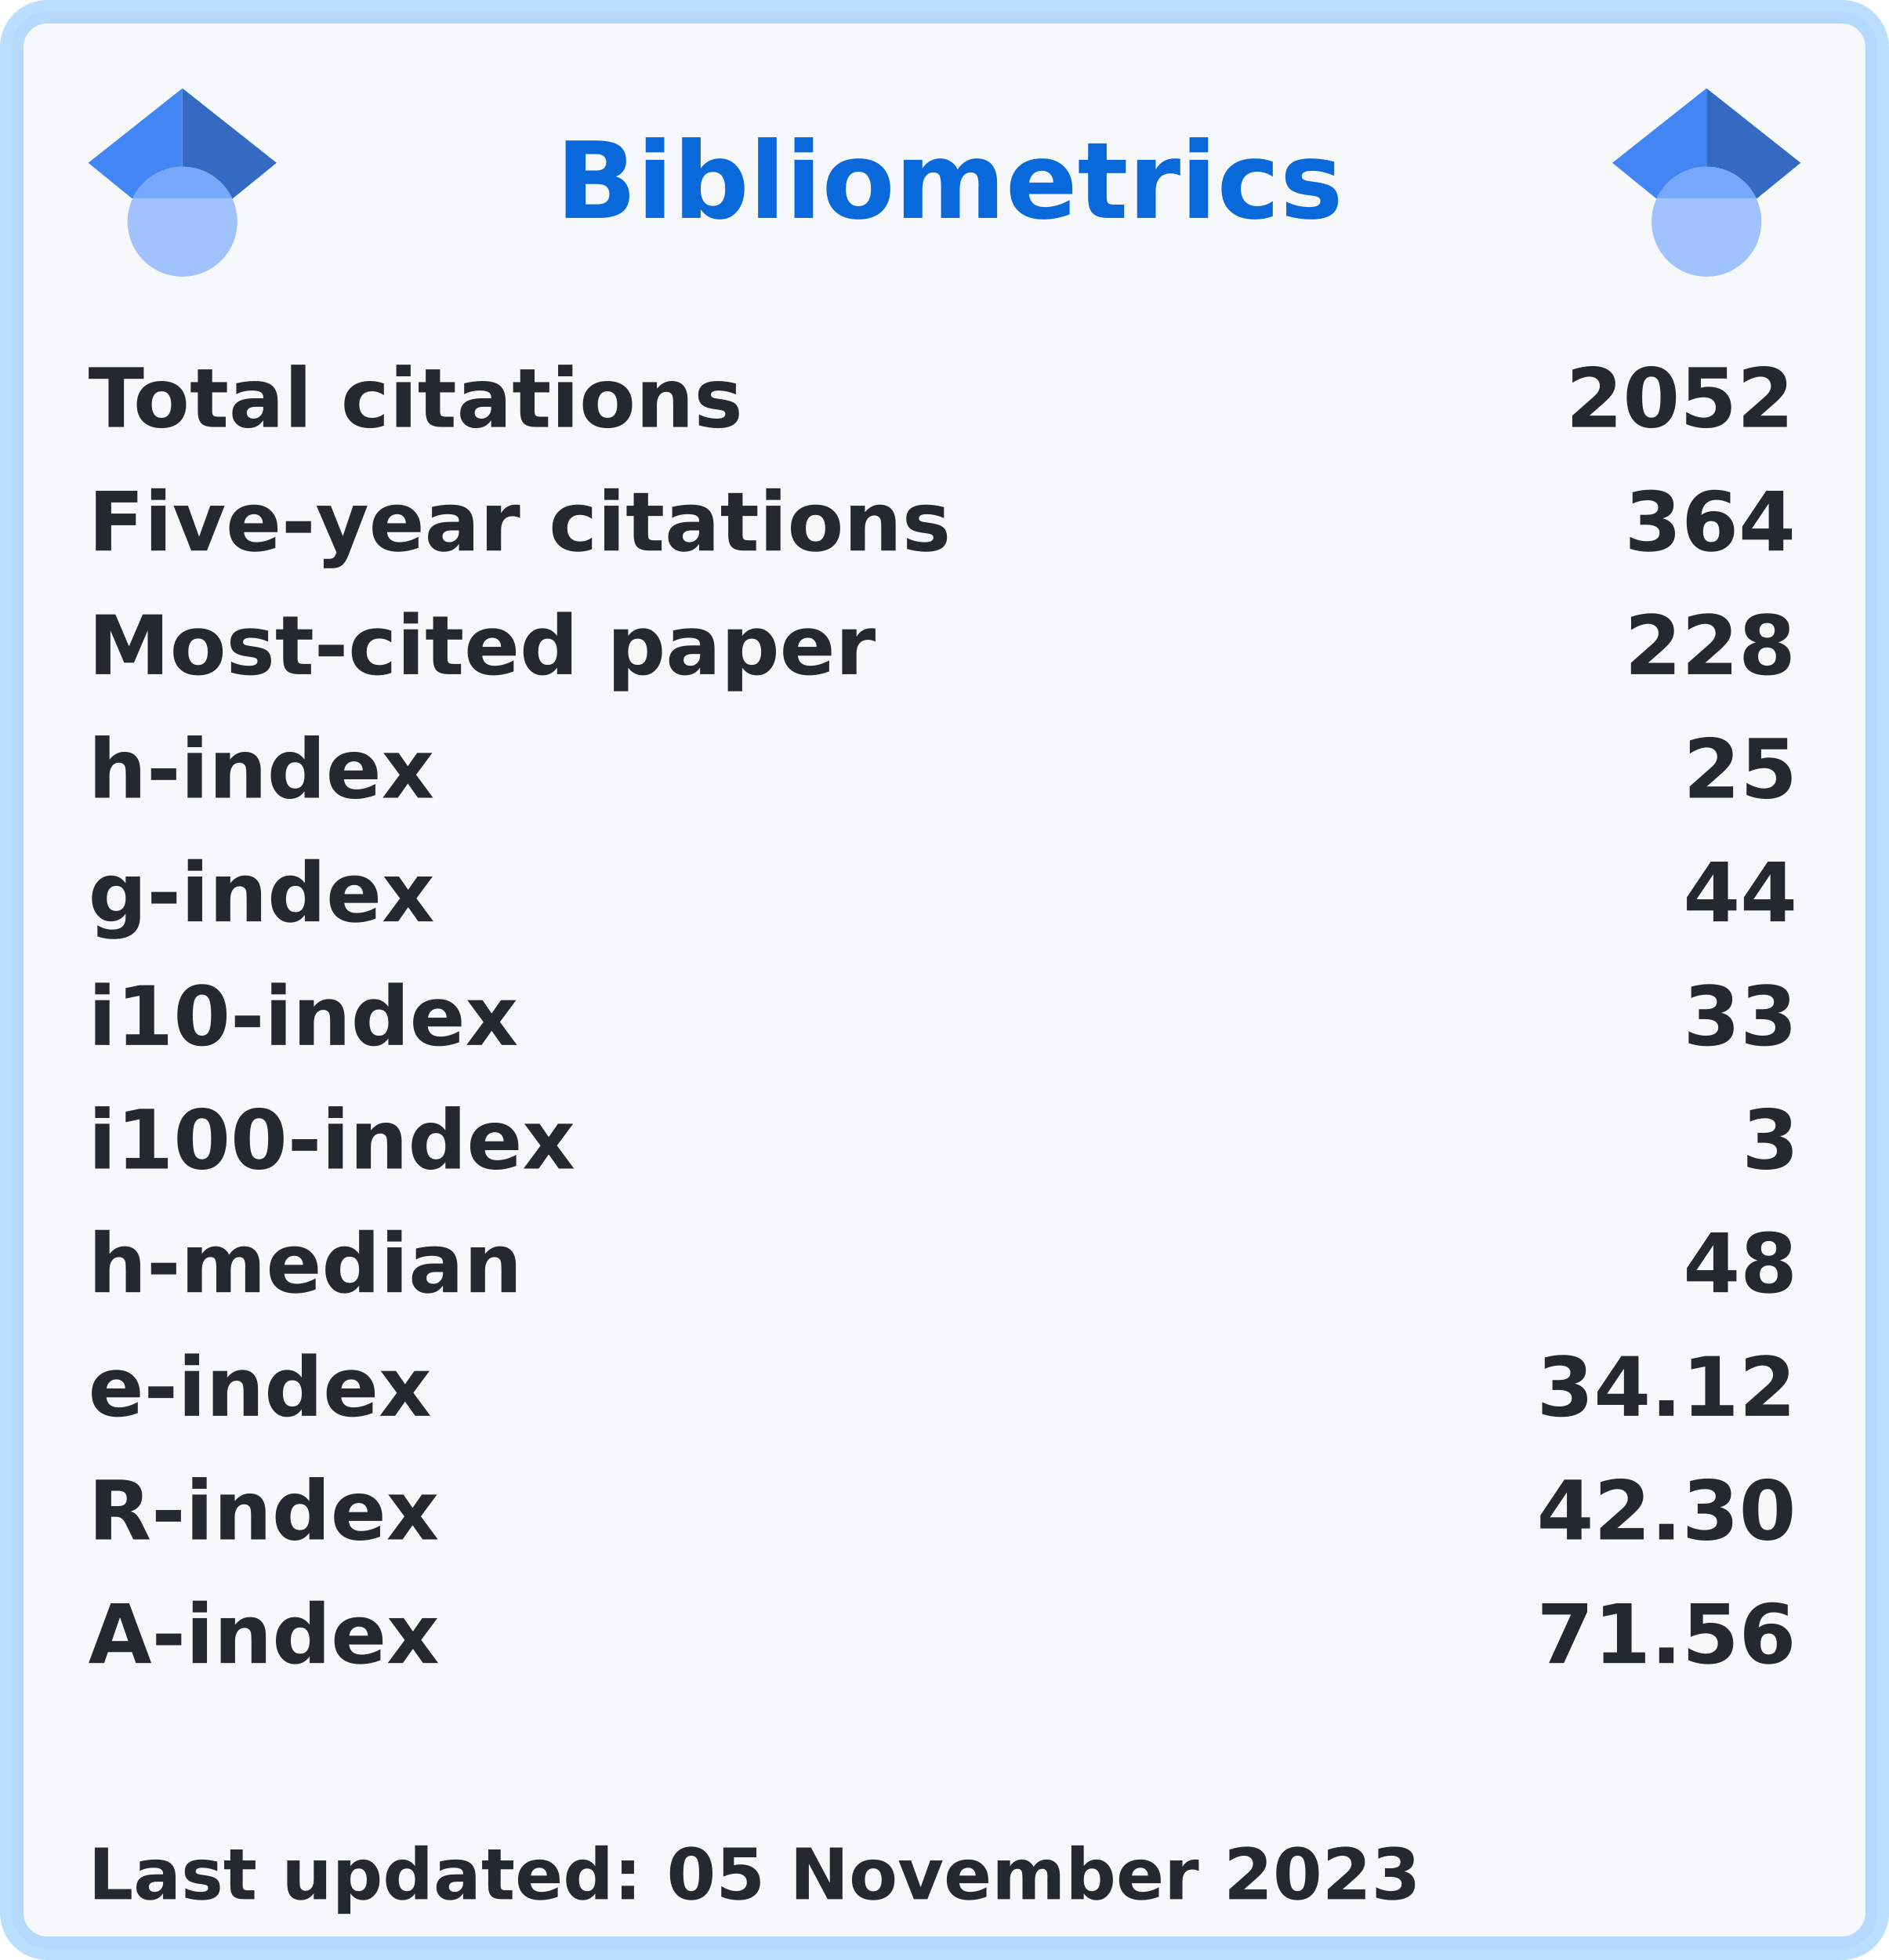
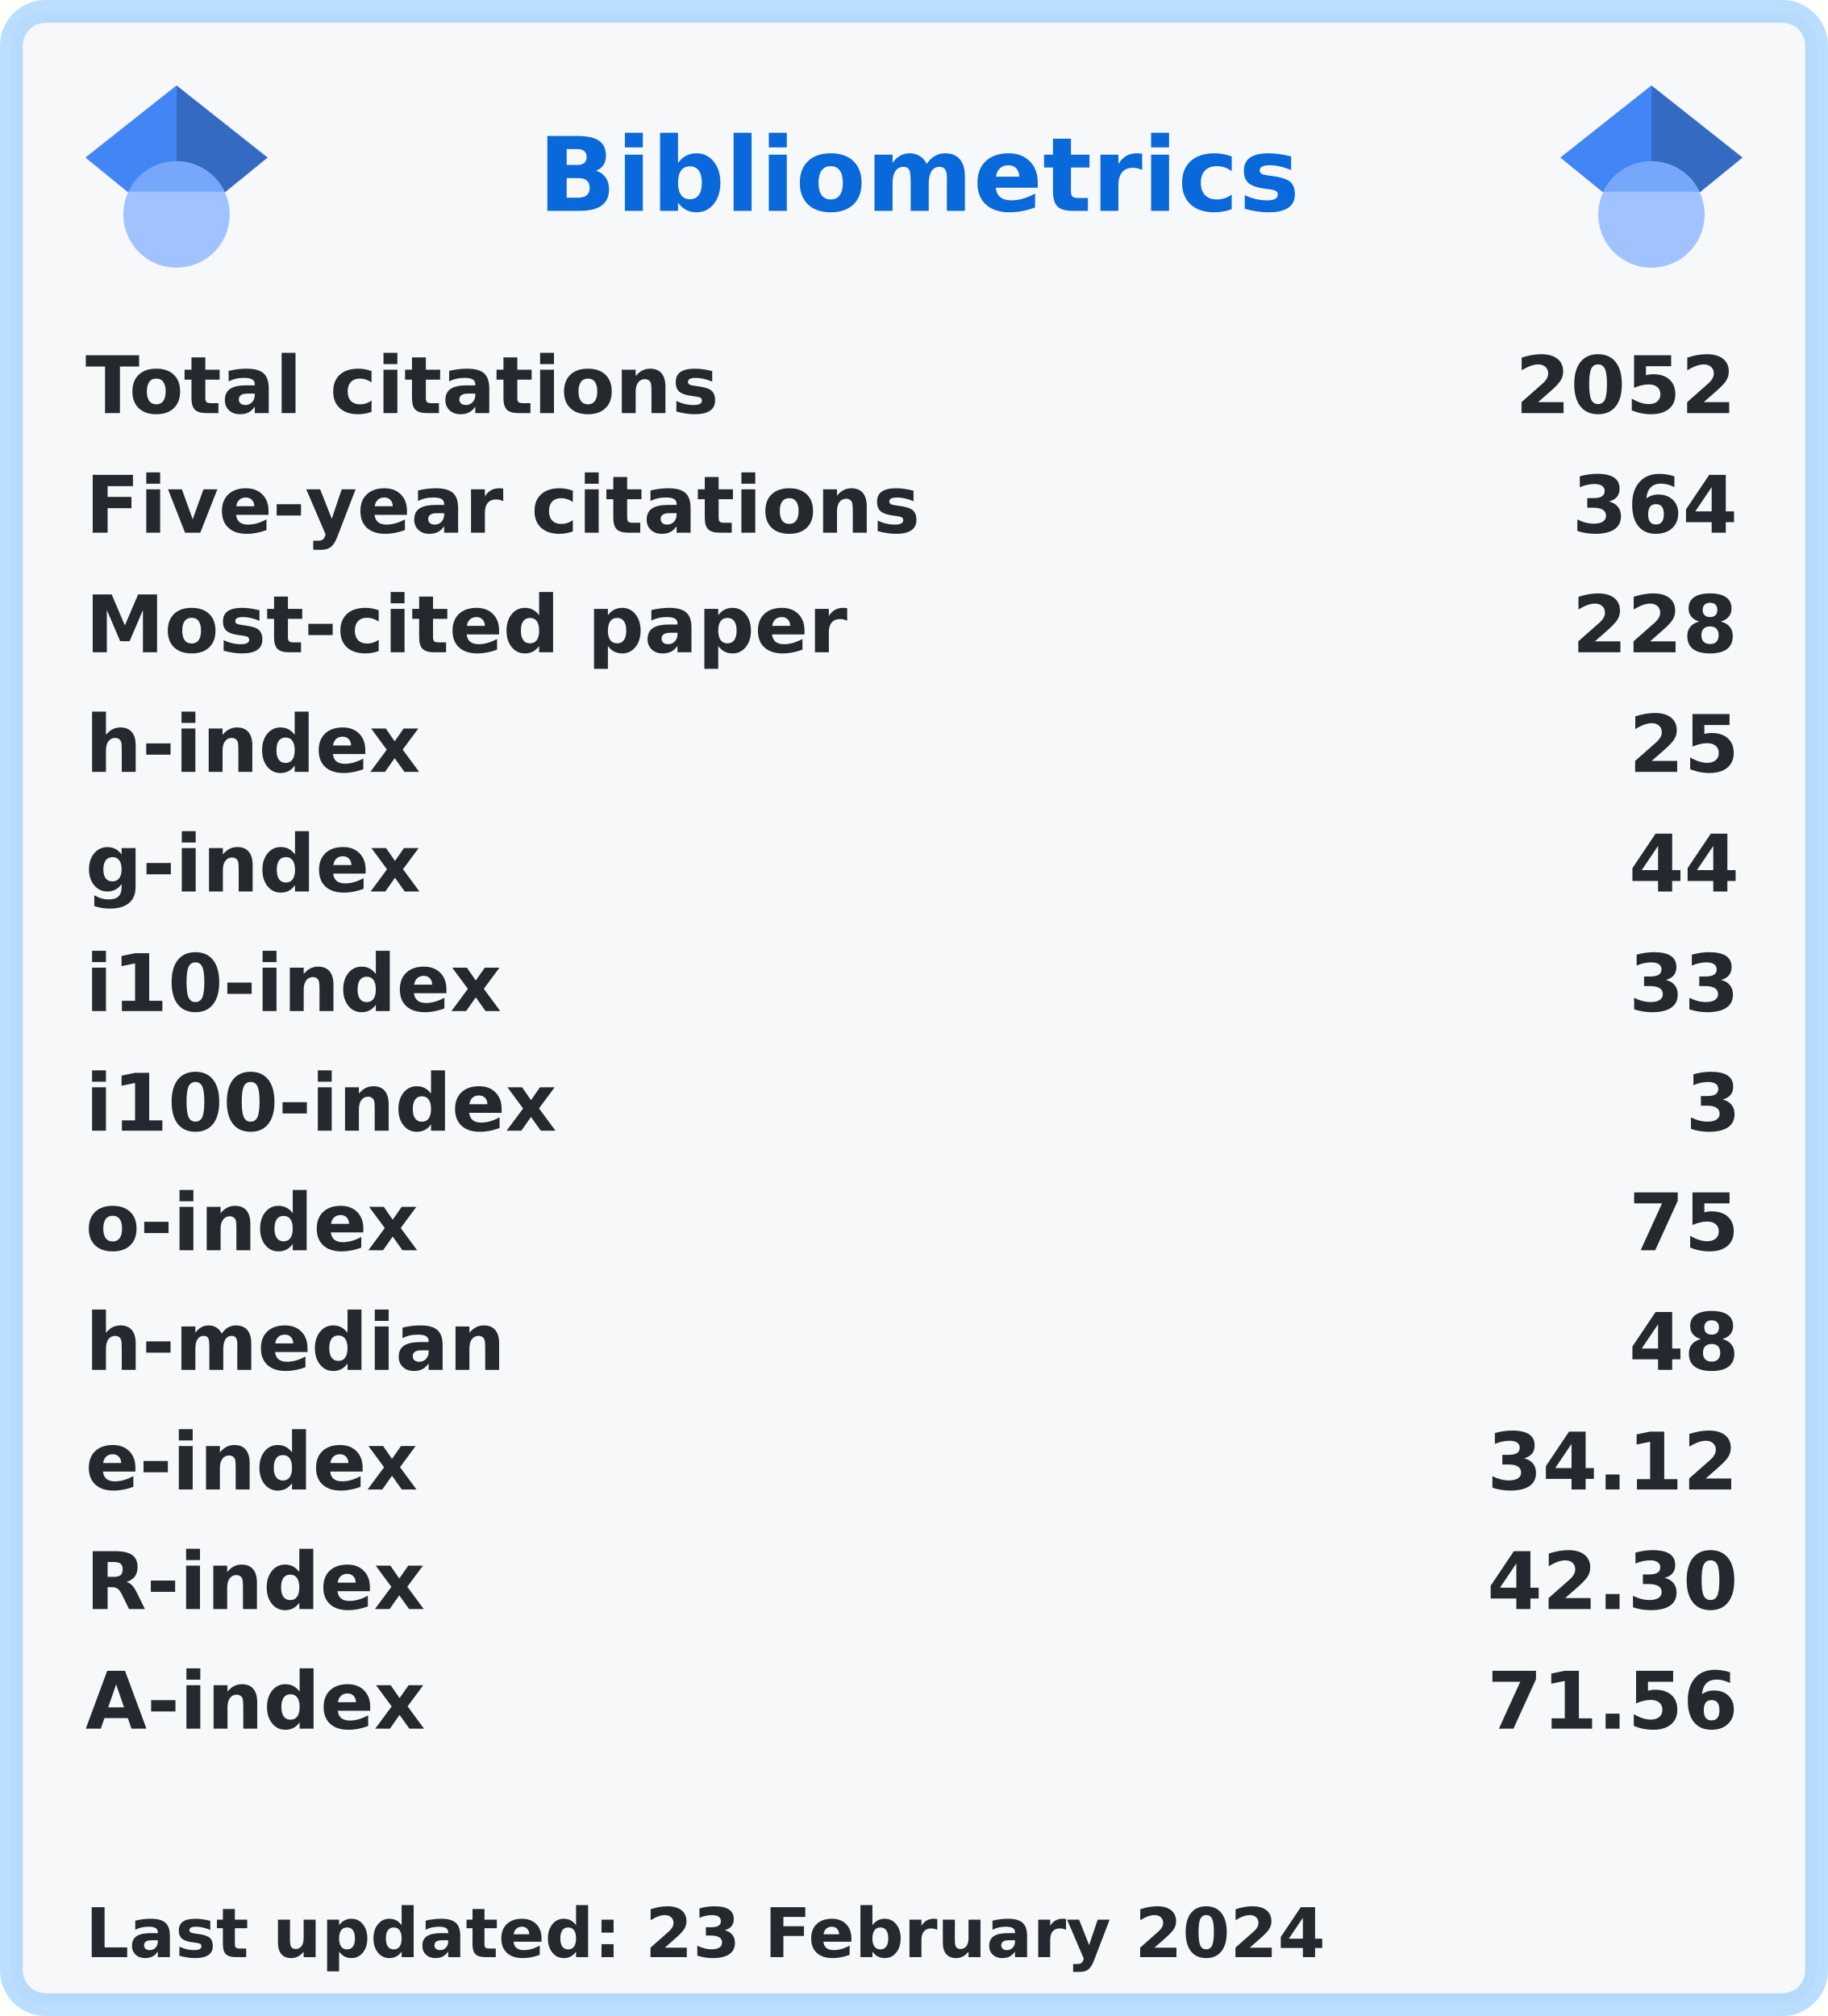
- <svg xmlns="http://www.w3.org/2000/svg" width="321" height="333" viewBox="0 0 321 333" lang="en" xml:lang="en">
-   <rect x="2" y="2" stroke-width="4" rx="6" width="317" height="329" stroke="rgba(84,174,255,0.4)" fill="#f6f8fa" />
+ <svg xmlns="http://www.w3.org/2000/svg" width="321" height="354" viewBox="0 0 321 354" lang="en" xml:lang="en">
+   <rect x="2" y="2" stroke-width="4" rx="6" width="317" height="350" stroke="rgba(84,174,255,0.4)" fill="#f6f8fa" />
  <g font-weight="600" font-size="110pt" font-family="Verdana,Geneva,DejaVu Sans,sans-serif" text-rendering="geometricPrecision">
    <text x="768" y="301" lengthAdjust="spacingAndGlyphs" textLength="1074" transform="scale(0.123)" fill="#0969da">Bibliometrics</text>
    <g fill="#24292f">
      <g transform="translate(15, 60)">
        <g transform="scale(0.095)">
          <text lengthAdjust="spacingAndGlyphs" textLength="1170" x="0" y="132">Total citations</text>
          <text lengthAdjust="spacingAndGlyphs" textLength="420" x="2643" y="132">2052</text>
        </g>
      </g>
      <g transform="translate(15, 81)">
        <g transform="scale(0.095)">
          <text lengthAdjust="spacingAndGlyphs" textLength="1524" x="0" y="132">Five-year citations</text>
          <text lengthAdjust="spacingAndGlyphs" textLength="315" x="2748" y="132">364</text>
        </g>
      </g>
      <g transform="translate(15, 102)">
        <g transform="scale(0.095)">
          <text lengthAdjust="spacingAndGlyphs" textLength="1395" x="0" y="132">Most-cited paper</text>
          <text lengthAdjust="spacingAndGlyphs" textLength="315" x="2748" y="132">228</text>
        </g>
      </g>
      <g transform="translate(15, 123)">
        <g transform="scale(0.095)">
          <text lengthAdjust="spacingAndGlyphs" textLength="621" x="0" y="132">h-index</text>
          <text lengthAdjust="spacingAndGlyphs" textLength="210" x="2853" y="132">25</text>
        </g>
      </g>
      <g transform="translate(15, 144)">
        <g transform="scale(0.095)">
          <text lengthAdjust="spacingAndGlyphs" textLength="621" x="0" y="132">g-index</text>
          <text lengthAdjust="spacingAndGlyphs" textLength="210" x="2853" y="132">44</text>
        </g>
      </g>
      <g transform="translate(15, 165)">
        <g transform="scale(0.095)">
          <text lengthAdjust="spacingAndGlyphs" textLength="772" x="0" y="132">i10-index</text>
          <text lengthAdjust="spacingAndGlyphs" textLength="210" x="2853" y="132">33</text>
        </g>
      </g>
      <g transform="translate(15, 186)">
        <g transform="scale(0.095)">
          <text lengthAdjust="spacingAndGlyphs" textLength="878" x="0" y="132">i100-index</text>
          <text lengthAdjust="spacingAndGlyphs" textLength="105" x="2958" y="132">3</text>
        </g>
      </g>
      <g transform="translate(15, 207)">
        <g transform="scale(0.095)">
+           <text lengthAdjust="spacingAndGlyphs" textLength="618" x="0" y="132">o-index</text>
+           <text lengthAdjust="spacingAndGlyphs" textLength="210" x="2853" y="132">75</text>
+         </g>
+       </g>
+       <g transform="translate(15, 228)">
+         <g transform="scale(0.095)">
          <text lengthAdjust="spacingAndGlyphs" textLength="784" x="0" y="132">h-median</text>
          <text lengthAdjust="spacingAndGlyphs" textLength="210" x="2853" y="132">48</text>
        </g>
      </g>
-       <g transform="translate(15, 228)">
+       <g transform="translate(15, 249)">
        <g transform="scale(0.095)">
          <text lengthAdjust="spacingAndGlyphs" textLength="618" x="0" y="132">e-index</text>
          <text lengthAdjust="spacingAndGlyphs" textLength="472" x="2591" y="132">34.12</text>
        </g>
      </g>
-       <g transform="translate(15, 249)">
+       <g transform="translate(15, 270)">
        <g transform="scale(0.095)">
          <text lengthAdjust="spacingAndGlyphs" textLength="630" x="0" y="132">R-index</text>
          <text lengthAdjust="spacingAndGlyphs" textLength="472" x="2591" y="132">42.30</text>
        </g>
      </g>
-       <g transform="translate(15, 270)">
+       <g transform="translate(15, 291)">
        <g transform="scale(0.095)">
          <text lengthAdjust="spacingAndGlyphs" textLength="628" x="0" y="132">A-index</text>
          <text lengthAdjust="spacingAndGlyphs" textLength="472" x="2591" y="132">71.56</text>
        </g>
      </g>
-       <g transform="translate(15, 312)">
+       <g transform="translate(15, 333)">
        <g transform="scale(0.082)">
-           <text lengthAdjust="spacingAndGlyphs" textLength="2776" x="0" y="130">Last updated: 05 November 2023</text>
+           <text lengthAdjust="spacingAndGlyphs" textLength="2658" x="0" y="130">Last updated: 23 February 2024</text>
        </g>
      </g>
      <svg x="15" y="15" width="32" height="32" viewBox="0 0 512 512">
        <path fill="#4285f4" d="M256 411.12L0 202.667 256 0z" />
        <path fill="#356ac3" d="M256 411.12l256-208.453L256 0z" />
        <circle fill="#a0c3ff" cx="256" cy="362.667" r="149.333" />
        <path fill="#76a7fa" d="M121.037 298.667c23.968-50.453 75.392-85.334 134.963-85.334s110.995 34.881 134.963 85.334H121.037z" />
      </svg>
      <svg x="274" y="15" width="32" height="32" viewBox="0 0 512 512">
        <path fill="#4285f4" d="M256 411.12L0 202.667 256 0z" />
        <path fill="#356ac3" d="M256 411.12l256-208.453L256 0z" />
        <circle fill="#a0c3ff" cx="256" cy="362.667" r="149.333" />
        <path fill="#76a7fa" d="M121.037 298.667c23.968-50.453 75.392-85.334 134.963-85.334s110.995 34.881 134.963 85.334H121.037z" />
      </svg>
    </g>
  </g>
</svg>
